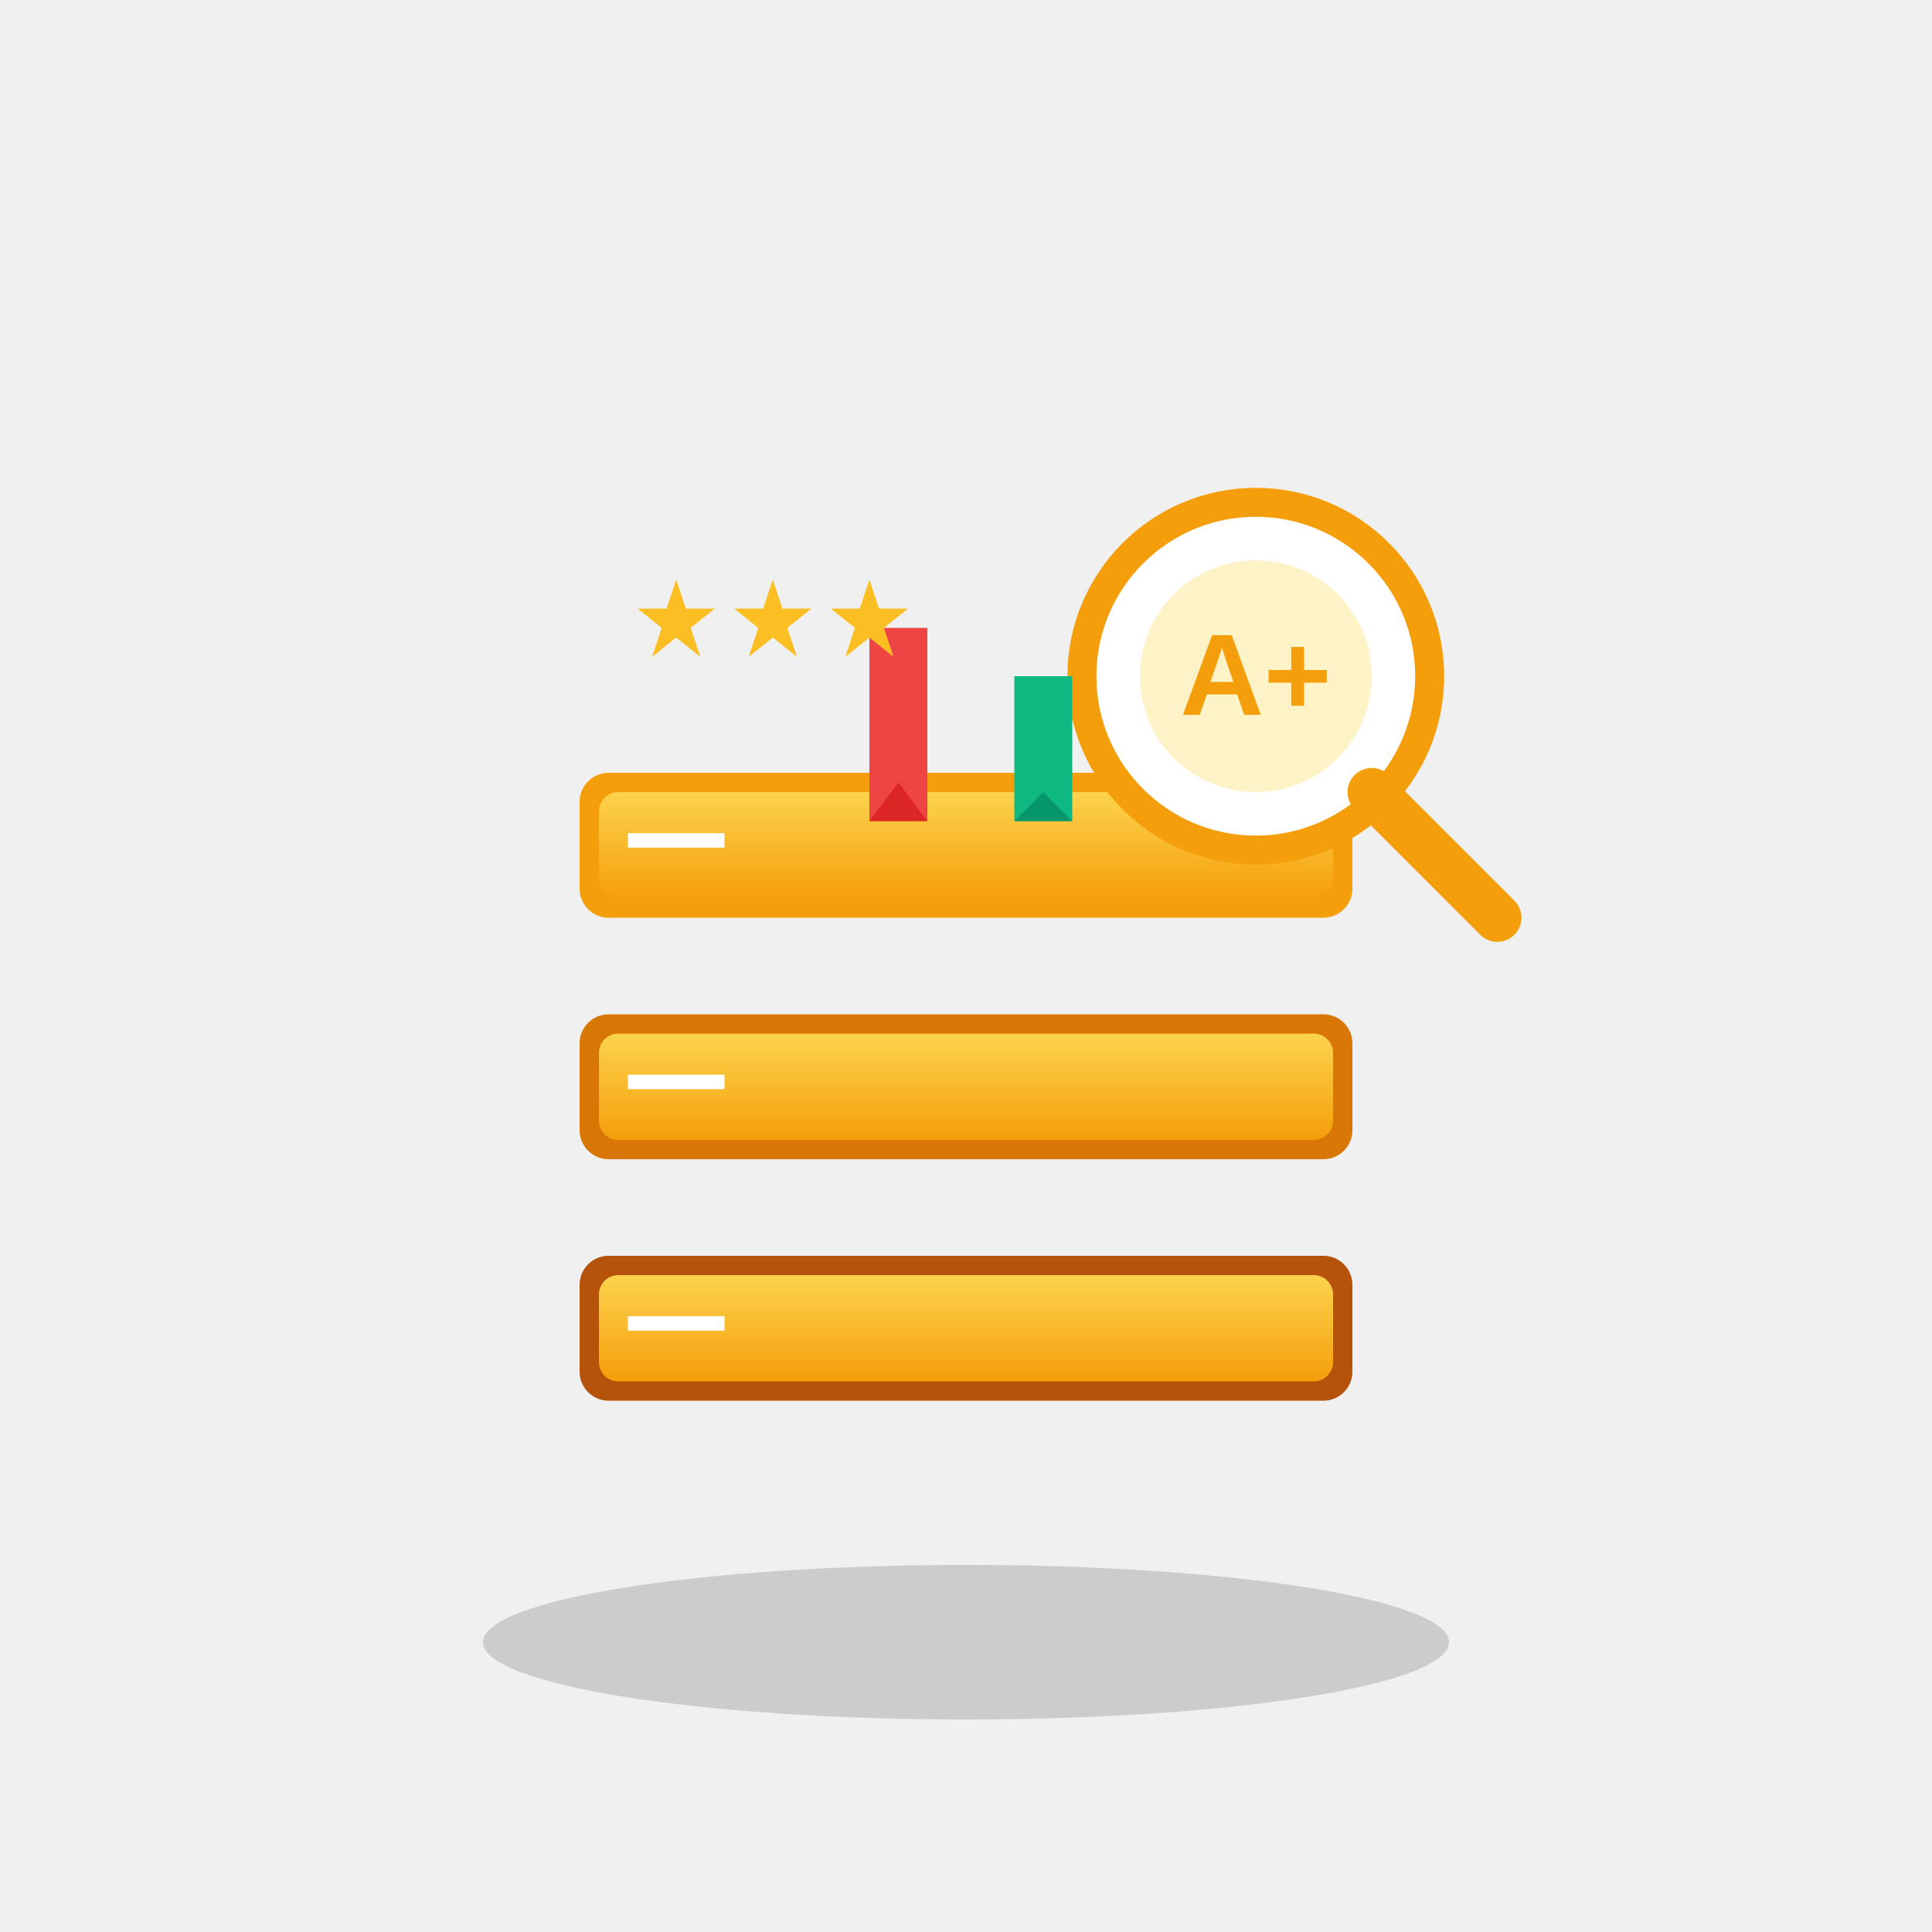
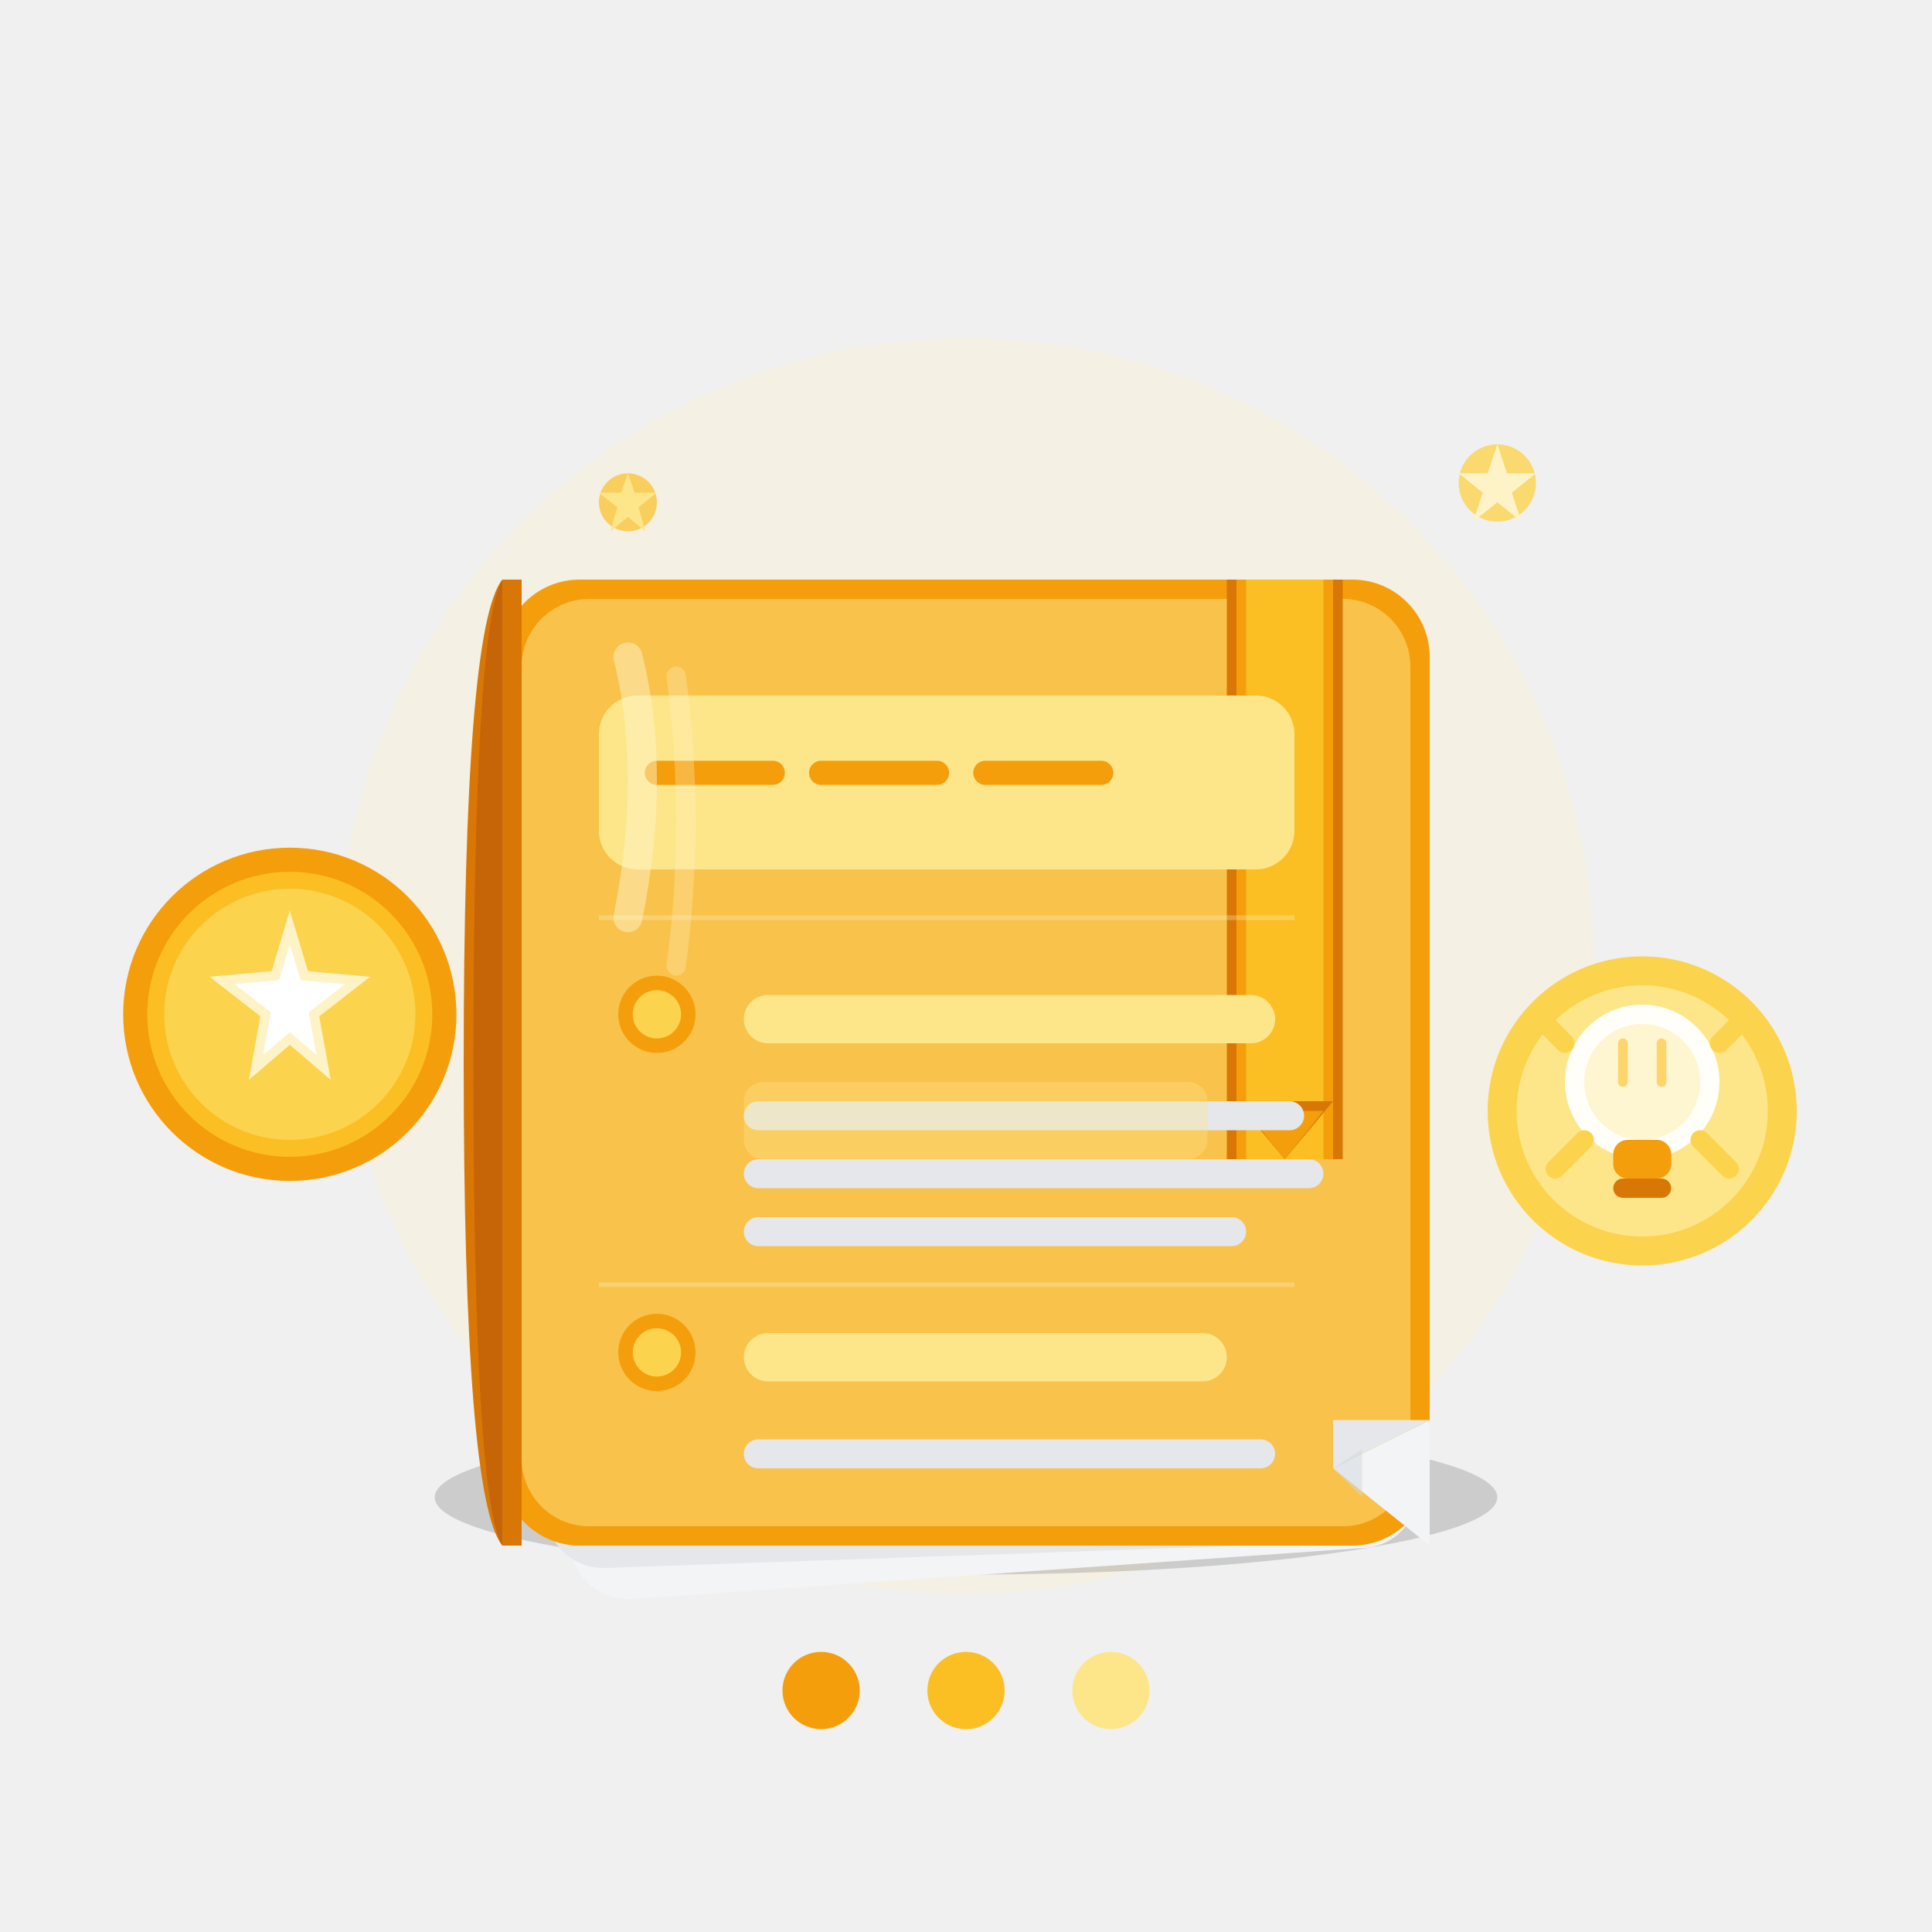
<svg xmlns="http://www.w3.org/2000/svg" width="200" height="200" viewBox="0 0 200 200" fill="none">
+   <circle cx="100" cy="100" r="65" fill="#FEF3C7" opacity="0.3" />
+   <ellipse cx="100" cy="155" rx="55" ry="8" fill="#000000" opacity="0.15" />
+   <rect x="56" y="68" width="88" height="95" rx="6" fill="#F3F4F6" transform="rotate(-4 100 115)" />
+   <rect x="55" y="66" width="88" height="95" rx="6" fill="#E5E7EB" transform="rotate(-2 99.5 113.5)" />
+   <rect x="54" y="64" width="88" height="95" rx="6" fill="#D1D5DB" transform="rotate(-1 99 112)" />
+   <rect x="52" y="60" width="96" height="100" rx="8" fill="#F59E0B" />
+   <rect x="54" y="62" width="92" height="96" rx="7" fill="url(#coverGradient)" />
+   <path d="M52 60 Q48 65 48 110 Q48 155 52 160 L54 160 L54 60 Z" fill="#D97706" />
+   <path d="M52 60 Q49 65 49 110 Q49 155 52 160" fill="#B45309" opacity="0.5" />
+   <rect x="127" y="60" width="12" height="60" fill="#D97706" />
+   <rect x="128" y="60" width="10" height="60" fill="#F59E0B" />
+   <rect x="129" y="60" width="8" height="60" fill="#FBBF24" />
+   <path d="M133 120 L128 114 L138 114 Z" fill="#D97706" />
+   <path d="M133 120 L129 115 L137 115 Z" fill="#F59E0B" />
+   <rect x="62" y="72" width="72" height="18" rx="4" fill="url(#titleGradient)" />
+   <rect x="63" y="73" width="70" height="16" rx="3" fill="#FDE68A" opacity="0.4" />
+   <path d="M68 80 L80 80 M85 80 L97 80 M102 80 L114 80" stroke="#F59E0B" stroke-width="2.5" stroke-linecap="round" />
+   <circle cx="68" cy="105" r="4" fill="#F59E0B" />
+   <circle cx="68" cy="105" r="2.5" fill="#FCD34D" />
+   <rect x="77" y="103" width="55" height="5" rx="2.5" fill="url(#highlightGradient)" />
+   <rect x="77" y="114" width="58" height="3" rx="1.5" fill="#E5E7EB" />
+   <rect x="77" y="120" width="60" height="3" rx="1.5" fill="#E5E7EB" />
+   <rect x="77" y="126" width="52" height="3" rx="1.5" fill="#E5E7EB" />
+   <rect x="77" y="112" width="48" height="8" rx="2" fill="#FDE68A" opacity="0.35" />
+   <circle cx="68" cy="140" r="4" fill="#F59E0B" />
+   <circle cx="68" cy="140" r="2.5" fill="#FCD34D" />
+   <rect x="77" y="138" width="50" height="5" rx="2.5" fill="url(#highlightGradient)" />
+   <rect x="77" y="149" width="55" height="3" rx="1.5" fill="#E5E7EB" />
+   <line x1="62" y1="95" x2="134" y2="95" stroke="#FEF3C7" stroke-width="0.5" opacity="0.3" />
+   <line x1="62" y1="133" x2="134" y2="133" stroke="#FEF3C7" stroke-width="0.5" opacity="0.3" />
+   <path d="M138 152 L148 147 L148 160 Z" fill="#F3F4F6" />
+   <path d="M138 152 L148 147 L138 147 Z" fill="#E5E7EB" />
+   <path d="M138 152 L141 150 L141 155 Z" fill="#D1D5DB" opacity="0.5" />
+   <circle cx="30" cy="105" r="16" fill="#FBBF24" stroke="#F59E0B" stroke-width="2.5" />
+   <circle cx="30" cy="105" r="13" fill="#FCD34D" />
+   <path d="M30 96 L31.5 101 L37 101.5 L32.5 105 L33.5 110.5 L30 107.5 L26.5 110.5 L27.5 105 L23 101.5 L28.5 101 Z" fill="#FFFFFF" stroke="#FEF3C7" stroke-width="1" />
+   <circle cx="170" cy="115" r="16" fill="#FCD34D" />
+   <circle cx="170" cy="115" r="13" fill="#FDE68A" />
+   <circle cx="170" cy="112" r="8" fill="#FFFFFF" opacity="0.95" />
+   <circle cx="170" cy="112" r="6" fill="#FEF3C7" opacity="0.8" />
+   <path d="M168 112 L168 108 M172 112 L172 108" stroke="#FBBF24" stroke-width="1" stroke-linecap="round" opacity="0.6" />
+   <rect x="167" y="118" width="6" height="4" rx="1.5" fill="#F59E0B" />
+   <rect x="167" y="122" width="6" height="2" rx="1" fill="#D97706" />
+   <line x1="162" y1="108" x2="159" y2="105" stroke="#FCD34D" stroke-width="2" stroke-linecap="round" />
+   <line x1="178" y1="108" x2="181" y2="105" stroke="#FCD34D" stroke-width="2" stroke-linecap="round" />
+   <line x1="164" y1="118" x2="161" y2="121" stroke="#FCD34D" stroke-width="2" stroke-linecap="round" />
+   <line x1="176" y1="118" x2="179" y2="121" stroke="#FCD34D" stroke-width="2" stroke-linecap="round" />
+   <circle cx="155" cy="50" r="4" fill="#FCD34D" opacity="0.8" />
+   <path d="M155 46 L156 49 L159 49 L156.5 51 L157.5 54 L155 52 L152.5 54 L153.5 51 L151 49 L154 49 Z" fill="#FEF3C7" />
+   <circle cx="65" cy="52" r="3" fill="#FBBF24" opacity="0.7" />
+   <path d="M65 49 L65.7 51 L68 51 L66.1 52.5 L66.8 55 L65 53.5 L63.2 55 L63.9 52.5 L62 51 L64.3 51 Z" fill="#FDE68A" />
+   <path d="M65 68 Q68 80 65 95" stroke="#FEF3C7" stroke-width="3" stroke-linecap="round" opacity="0.5" />
+   <path d="M70 70 Q72 85 70 100" stroke="#FEF3C7" stroke-width="2" stroke-linecap="round" opacity="0.3" />
+   <circle cx="85" cy="175" r="4" fill="#F59E0B" />
+   <circle cx="100" cy="175" r="4" fill="#FBBF24" />
+   <circle cx="115" cy="175" r="4" fill="#FDE68A" />
  <defs>
-     <linearGradient id="guideGrad" x1="0%" y1="0%" x2="0%" y2="100%">
-       <stop offset="0%" stop-color="#FCD34D" />
+     <linearGradient id="coverGradient" x1="100" y1="62" x2="100" y2="158">
+       <stop offset="0%" stop-color="#FDE68A" stop-opacity="0.5" />
+       <stop offset="50%" stop-color="#FCD34D" />
      <stop offset="100%" stop-color="#F59E0B" />
    </linearGradient>
+     <linearGradient id="titleGradient" x1="62" y1="72" x2="134" y2="90">
+       <stop offset="0%" stop-color="#FDE68A" />
+       <stop offset="100%" stop-color="#FCD34D" />
+     </linearGradient>
+     <linearGradient id="highlightGradient" x1="77" y1="103" x2="132" y2="108">
+       <stop offset="0%" stop-color="#FDE68A" />
+       <stop offset="100%" stop-color="#FBBF24" />
+     </linearGradient>
  </defs>
-   <ellipse cx="100" cy="170" rx="50" ry="8" fill="#000000" opacity="0.15" />
-   <rect x="60" y="130" width="80" height="15" rx="3" fill="#B45309" />
-   <rect x="62" y="132" width="76" height="11" rx="2" fill="url(#guideGrad)" />
-   <rect x="60" y="105" width="80" height="15" rx="3" fill="#D97706" />
-   <rect x="62" y="107" width="76" height="11" rx="2" fill="url(#guideGrad)" />
-   <rect x="60" y="80" width="80" height="15" rx="3" fill="#F59E0B" />
-   <rect x="62" y="82" width="76" height="11" rx="2" fill="url(#guideGrad)" />
-   <line x1="65" y1="87" x2="75" y2="87" stroke="#FFFFFF" stroke-width="1.5" />
-   <line x1="65" y1="112" x2="75" y2="112" stroke="#FFFFFF" stroke-width="1.5" />
-   <line x1="65" y1="137" x2="75" y2="137" stroke="#FFFFFF" stroke-width="1.5" />
-   <circle cx="130" cy="70" r="18" fill="#FFFFFF" stroke="#F59E0B" stroke-width="3" />
-   <circle cx="130" cy="70" r="12" fill="#FEF3C7" />
-   <line x1="142" y1="82" x2="155" y2="95" stroke="#F59E0B" stroke-width="5" stroke-linecap="round" />
-   <text x="130" y="74" font-family="Arial" font-size="12" font-weight="bold" fill="#F59E0B" text-anchor="middle">A+</text>
-   <rect x="90" y="65" width="6" height="20" fill="#EF4444" />
-   <path d="M90 85 L93 81 L96 85 Z" fill="#DC2626" />
-   <rect x="105" y="70" width="6" height="15" fill="#10B981" />
-   <path d="M105 85 L108 82 L111 85 Z" fill="#059669" />
-   <path d="M70 60 L71 63 L74 63 L71.5 65 L72.5 68 L70 66 L67.5 68 L68.5 65 L66 63 L69 63 Z" fill="#FBBF24" />
-   <path d="M80 60 L81 63 L84 63 L81.5 65 L82.5 68 L80 66 L77.5 68 L78.5 65 L76 63 L79 63 Z" fill="#FBBF24" />
-   <path d="M90 60 L91 63 L94 63 L91.5 65 L92.5 68 L90 66 L87.5 68 L88.5 65 L86 63 L89 63 Z" fill="#FBBF24" />
</svg>
